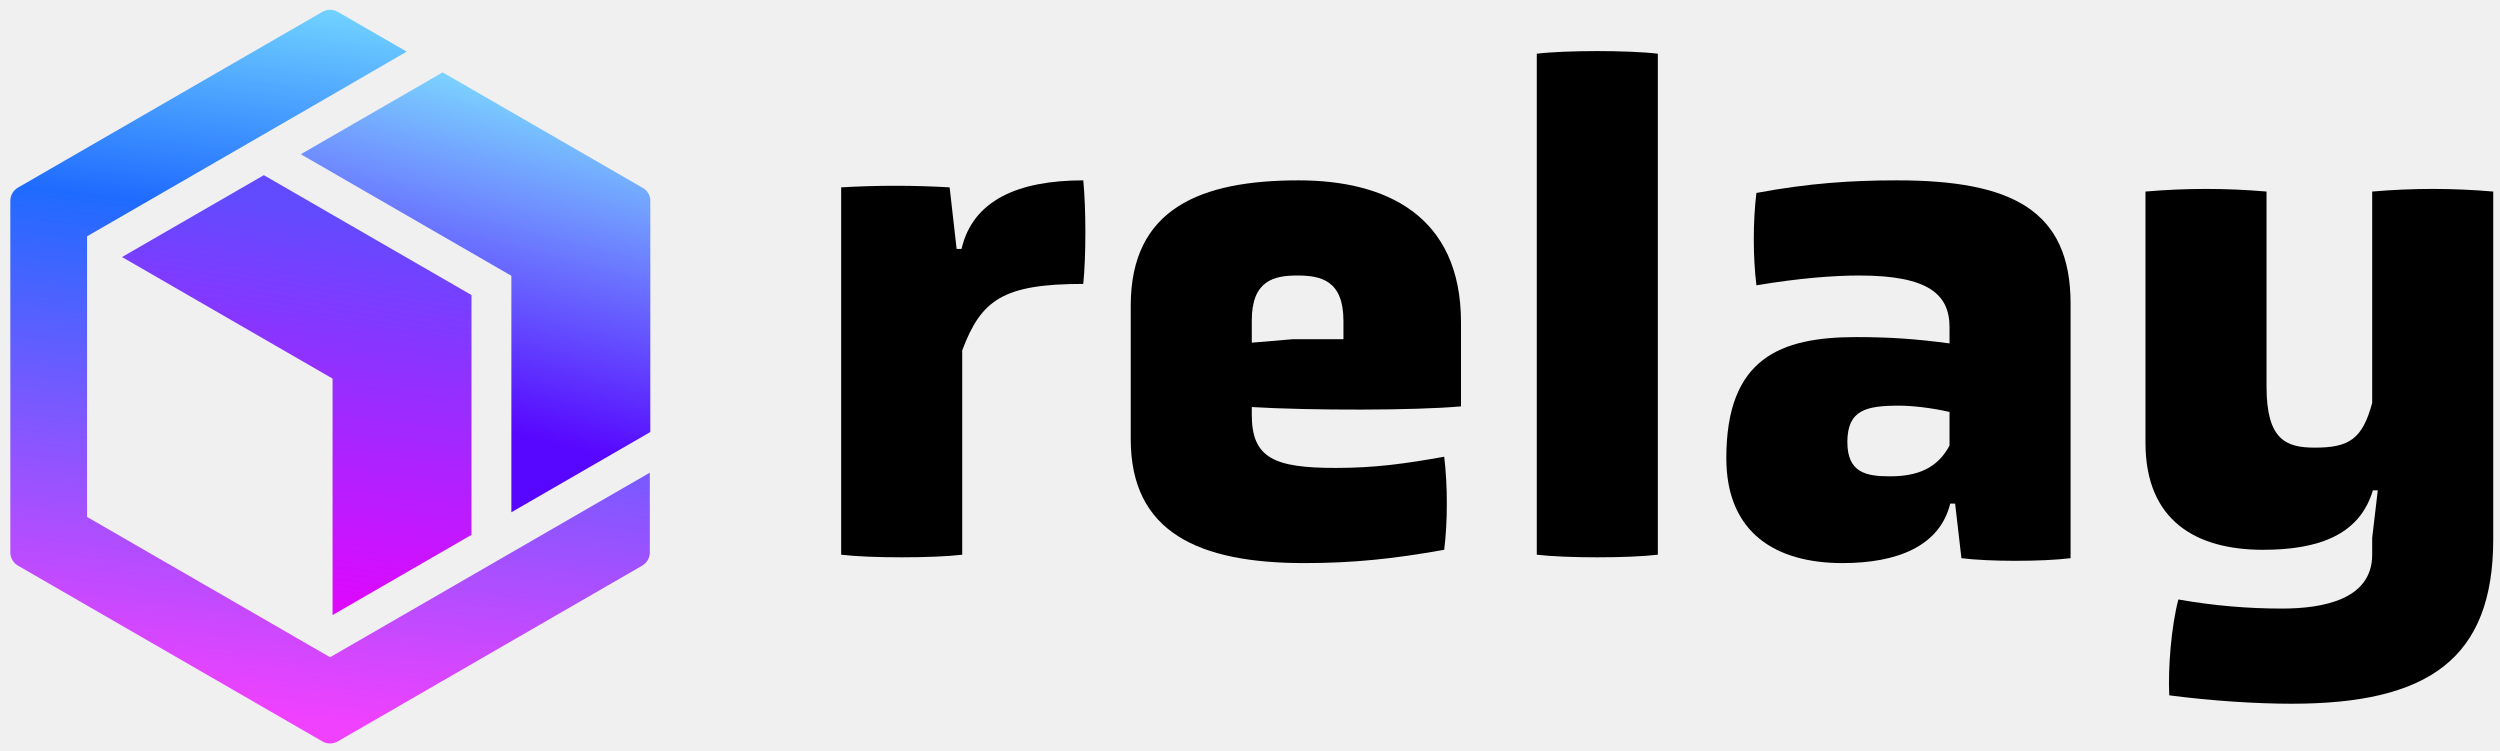
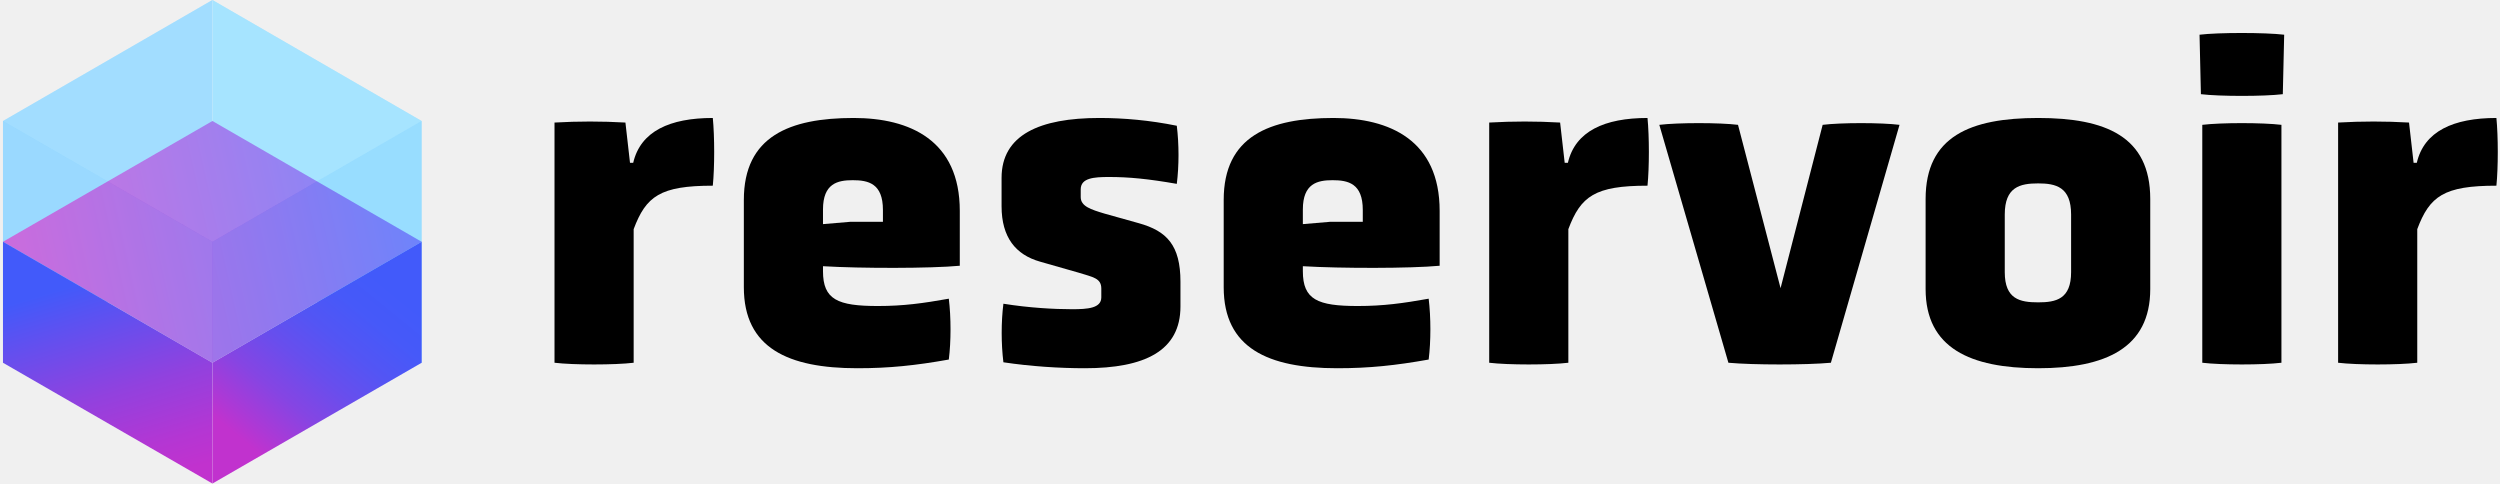
- <svg xmlns="http://www.w3.org/2000/svg" width="343" height="103" viewBox="0 0 343 103" fill="none">
-   <g clip-path="url(#clip0_510_872)">
-     <path d="M45.627 84.387L64.689 73.381V40.482L36.197 24.032L16.74 35.266L45.627 51.944L45.627 84.387Z" fill="url(#paint0_linear_510_872)" />
-     <path fill-rule="evenodd" clip-rule="evenodd" d="M28.615 22.797L45.286 13.171L55.794 7.082L46.339 1.623C45.688 1.247 44.885 1.247 44.233 1.623L2.469 25.736C1.817 26.112 1.416 26.807 1.416 27.559L1.416 75.785C1.416 76.537 1.817 77.232 2.469 77.608L44.233 101.721C44.885 102.097 45.688 102.097 46.339 101.721L88.104 77.608C88.755 77.232 89.156 76.537 89.156 75.785V64.85L78.629 70.922L45.286 90.173L11.944 70.922L11.944 32.422L28.615 22.797Z" fill="url(#paint1_linear_510_872)" />
-     <path d="M70.16 70.282L89.222 59.276V27.532C89.222 26.817 88.841 26.157 88.222 25.8L60.73 9.927L41.273 21.161L70.16 37.839L70.16 70.282Z" fill="url(#paint2_linear_510_872)" />
+ <svg xmlns="http://www.w3.org/2000/svg" width="765" height="148" viewBox="0 0 765 148" fill="none">
+   <g clip-path="url(#clip0_405_3)">
+     <path d="M129.024 111.005L65.003 73.98V0L129.024 37.025V111.005Z" fill="#80D8FF" />
+     <path d="M0.912 111.005L65.001 73.98V0L0.912 37.025V111.005Z" fill="#7ACFFF" />
+     <path d="M65.001 111.005L129.021 73.981L65.001 37.025L0.912 73.981L65.001 111.005Z" fill="url(#paint0_linear_405_3)" />
+     <path opacity="0.3" d="M65.001 147.961L0.912 111.005V37.025L65.001 73.981V147.961Z" fill="#E4F0FE" />
+     <path d="M0.912 111.004L65.001 147.96V111.004L0.912 73.98V111.004Z" fill="url(#paint1_linear_405_3)" />
+     <path opacity="0.3" d="M65.003 147.961L129.024 111.005V37.025L65.003 73.981V147.961Z" fill="#D0E6FF" />
+     <path d="M129.024 111.004L65.003 147.96V111.004L129.024 73.98V111.004Z" fill="url(#paint2_linear_405_3)" />
+     <path opacity="0.3" d="M65.001 73.98L129.021 37.025L65.001 0L0.912 37.025L65.001 73.98Z" fill="white" />
+     <path d="M169.68 111C175.42 111.7 188.16 111.7 193.9 111V70.12C197.68 60.04 202.02 56.82 218.12 56.82C218.68 51.22 218.68 41.84 218.12 36.1C204.96 36.1 196 40.16 193.76 49.82H192.78L191.38 37.5C184.1 37.08 176.96 37.08 169.68 37.5V111Z" fill="black" />
+     <path d="M293.696 64.52C293.696 42.96 278.436 36.1 261.216 36.1C241.616 36.1 227.616 41.7 227.616 61.16V87.9C227.616 106.52 241.196 112.68 262.336 112.68C272.136 112.68 280.116 111.84 290.336 110.02C291.036 104.42 291.036 97.14 290.336 91.4C282.496 92.8 276.476 93.64 268.636 93.64C256.316 93.64 251.836 91.68 251.836 83V81.46C263.456 82.16 284.736 82.16 293.696 81.32V64.52ZM270.176 67.88H260.096L251.836 68.58V64.1C251.836 56.12 256.316 55.14 260.936 55.14C265.696 55.14 270.176 56.12 270.176 64.24V67.88Z" fill="black" />
+     <path d="M361.22 86.22C361.22 75.02 357.02 70.68 348.48 68.3L337.98 65.36C333.78 64.1 330.7 63.12 330.7 60.32V57.94C330.7 54.44 334.76 54.16 339.38 54.16C345.4 54.16 351.28 54.72 360.1 56.26C360.8 50.66 360.8 44.22 360.1 38.48C351.84 36.8 343.86 36.1 336.44 36.1C318.1 36.1 306.48 41.28 306.48 54.44V63.12C306.48 72.64 310.82 77.96 318.24 80.06L330 83.42C334.48 84.82 337 85.1 337 88.32V90.98C337 94.34 332.8 94.62 328.04 94.62C322.58 94.62 314.88 94.2 307.04 92.94C306.34 98.54 306.34 105.12 307.04 110.86C315.44 112.12 324.26 112.68 331.96 112.68C350.3 112.68 361.22 107.36 361.22 93.78V86.22Z" fill="black" />
+     <path d="M440.532 64.52C440.532 42.96 425.272 36.1 408.052 36.1C388.452 36.1 374.452 41.7 374.452 61.16V87.9C374.452 106.52 388.032 112.68 409.172 112.68C418.972 112.68 426.952 111.84 437.172 110.02C437.872 104.42 437.872 97.14 437.172 91.4C429.332 92.8 423.312 93.64 415.472 93.64C403.152 93.64 398.672 91.68 398.672 83V81.46C410.292 82.16 431.572 82.16 440.532 81.32V64.52ZM417.012 67.88H406.932L398.672 68.58V64.1C398.672 56.12 403.152 55.14 407.772 55.14C412.532 55.14 417.012 56.12 417.012 64.24V67.88Z" fill="black" />
+     <path d="M455.696 111C461.436 111.7 474.176 111.7 479.916 111V70.12C483.696 60.04 488.036 56.82 504.136 56.82C504.696 51.22 504.696 41.84 504.136 36.1C490.976 36.1 482.016 40.16 479.776 49.82H478.796L477.396 37.5C470.116 37.08 462.976 37.08 455.696 37.5V111Z" fill="black" />
+     <path d="M528.892 111C536.452 111.7 552.692 111.7 560.252 111L581.252 38.2C575.652 37.5 563.332 37.5 557.732 38.2L544.852 88.18L531.832 38.2C526.232 37.5 513.492 37.5 507.752 38.2L528.892 111Z" fill="black" />
+     <path d="M657.977 60.88C657.977 41.7 644.257 36.1 623.677 36.1C602.957 36.1 589.237 41.7 589.237 60.88V88.46C589.237 106.52 602.957 112.68 623.677 112.68C644.257 112.68 657.977 106.52 657.977 88.46V60.88ZM633.757 83.28C633.757 91.54 629.137 92.52 623.677 92.52C618.077 92.52 613.457 91.54 613.457 83.28V65.64C613.457 57.24 618.077 56.12 623.677 56.12C629.137 56.12 633.757 57.24 633.757 65.64V83.28Z" fill="black" />
+     <path d="M673.899 111C679.639 111.7 692.379 111.7 698.119 111V38.2C692.379 37.5 679.639 37.5 673.899 38.2V111ZM698.959 10.62C693.079 9.92 678.799 9.92 673.059 10.62L673.479 28.82C679.219 29.52 692.799 29.52 698.539 28.82L698.959 10.62Z" fill="black" />
+     <path d="M715.461 111C721.201 111.7 733.941 111.7 739.681 111V70.12C743.461 60.04 747.801 56.82 763.901 56.82C764.461 51.22 764.461 41.84 763.901 36.1C750.741 36.1 741.781 40.16 739.541 49.82H738.561L737.161 37.5C729.881 37.08 722.741 37.08 715.461 37.5V111Z" fill="black" />
  </g>
-   <path d="M325.464 76.104V73.8L326.232 67.272H325.56C323.736 73.416 318.072 75.432 310.488 75.432C301.368 75.432 294.36 71.496 294.36 60.744V26.28C299.928 25.8 305.4 25.8 310.968 26.28V53.064C310.968 60.36 313.656 61.416 317.592 61.416C322.296 61.416 324.12 60.264 325.464 55.272V26.28C331.032 25.8 336.504 25.8 342.072 26.28V73.992C342.072 90.408 333.144 96.552 314.424 96.552C309.624 96.552 303.48 96.168 297.624 95.4C297.432 91.656 297.912 85.896 298.872 82.248C303.768 83.112 308.472 83.496 313.08 83.496C318.744 83.496 325.464 82.248 325.464 76.104Z" fill="black" />
-   <path d="M269.107 76.584L268.243 69.096H267.571C266.131 74.952 260.275 77.256 252.787 77.256C243.763 77.256 236.851 73.224 236.851 62.856C236.851 49.128 244.243 46.248 254.707 46.248C259.603 46.248 263.059 46.536 267.475 47.112V44.904C267.475 40.392 264.595 37.8 255.091 37.8C251.443 37.8 246.739 38.184 240.979 39.144C240.499 35.208 240.499 30.408 240.979 26.472C248.179 25.128 254.035 24.744 260.275 24.744C275.923 24.744 284.083 28.776 284.083 41.64V76.584C280.147 77.064 272.947 77.064 269.107 76.584ZM267.475 61.128V56.52C264.979 55.944 262.291 55.656 260.563 55.656C256.051 55.656 253.459 56.232 253.459 60.648C253.459 64.872 256.051 65.352 259.315 65.352C263.155 65.352 265.843 64.2 267.475 61.128Z" fill="black" />
-   <path d="M210.847 76.104V7.368C214.783 6.888 223.519 6.888 227.455 7.368V76.104C223.519 76.584 214.783 76.584 210.847 76.104Z" fill="black" />
-   <path d="M200.449 44.232V55.752C194.305 56.328 179.713 56.328 171.745 55.848V56.904C171.745 62.856 174.817 64.2 183.265 64.2C188.641 64.2 192.769 63.624 198.145 62.664C198.625 66.6 198.625 71.592 198.145 75.432C191.137 76.68 185.665 77.256 178.945 77.256C164.449 77.256 155.137 73.032 155.137 60.264V41.928C155.137 28.584 164.737 24.744 178.177 24.744C189.985 24.744 200.449 29.448 200.449 44.232ZM184.321 46.536V44.04C184.321 38.472 181.249 37.8 177.985 37.8C174.817 37.8 171.745 38.472 171.745 43.944V47.016L177.409 46.536H184.321Z" fill="black" />
-   <path d="M115.409 76.104V25.704C120.401 25.416 125.297 25.416 130.289 25.704L131.249 34.152H131.921C133.457 27.528 139.601 24.744 148.625 24.744C149.009 28.68 149.009 35.112 148.625 38.952C137.585 38.952 134.609 41.16 132.017 48.072V76.104C128.081 76.584 119.345 76.584 115.409 76.104Z" fill="black" />
  <defs>
-     <linearGradient id="paint0_linear_510_872" x1="32.137" y1="27.652" x2="24.506" y2="80.873" gradientUnits="userSpaceOnUse">
-       <stop stop-color="#624AFF" />
-       <stop offset="0.98" stop-color="#DD09FF" />
+     <linearGradient id="paint0_linear_405_3" x1="3.309" y1="87.793" x2="128.355" y2="59.843" gradientUnits="userSpaceOnUse">
+       <stop stop-color="#C132CE" />
+       <stop offset="1" stop-color="#425AFA" />
    </linearGradient>
-     <linearGradient id="paint1_linear_510_872" x1="18.32" y1="95.413" x2="30.486" y2="-4.597" gradientUnits="userSpaceOnUse">
-       <stop stop-color="#EF41FF" />
-       <stop offset="0.67" stop-color="#1F6BFF" />
-       <stop offset="1" stop-color="#7DE0FF" />
+     <linearGradient id="paint1_linear_405_3" x1="25.546" y1="86.378" x2="43.989" y2="147.733" gradientUnits="userSpaceOnUse">
+       <stop stop-color="#425AFA" />
+       <stop offset="0.16" stop-color="#5A52F2" />
+       <stop offset="0.55" stop-color="#9241DE" />
+       <stop offset="0.84" stop-color="#B436D3" />
+       <stop offset="1" stop-color="#C132CE" />
    </linearGradient>
-     <linearGradient id="paint2_linear_510_872" x1="62.826" y1="7.483" x2="50.779" y2="55.1" gradientUnits="userSpaceOnUse">
-       <stop stop-color="#7DE0FF" />
-       <stop offset="0.985" stop-color="#5707FF" />
+     <linearGradient id="paint2_linear_405_3" x1="76.326" y1="136.381" x2="117.183" y2="86.25" gradientUnits="userSpaceOnUse">
+       <stop stop-color="#C132CE" />
+       <stop offset="0.1" stop-color="#AB39D6" />
+       <stop offset="0.28" stop-color="#8545E3" />
+       <stop offset="0.47" stop-color="#684EED" />
+       <stop offset="0.65" stop-color="#5355F4" />
+       <stop offset="0.83" stop-color="#4659F9" />
+       <stop offset="1" stop-color="#425AFA" />
    </linearGradient>
-     <clipPath id="clip0_510_872">
-       <rect width="89" height="102" fill="white" transform="translate(0.786133 0.780273)" />
+     <clipPath id="clip0_405_3">
+       <rect width="765" height="148" fill="white" />
    </clipPath>
  </defs>
</svg>
